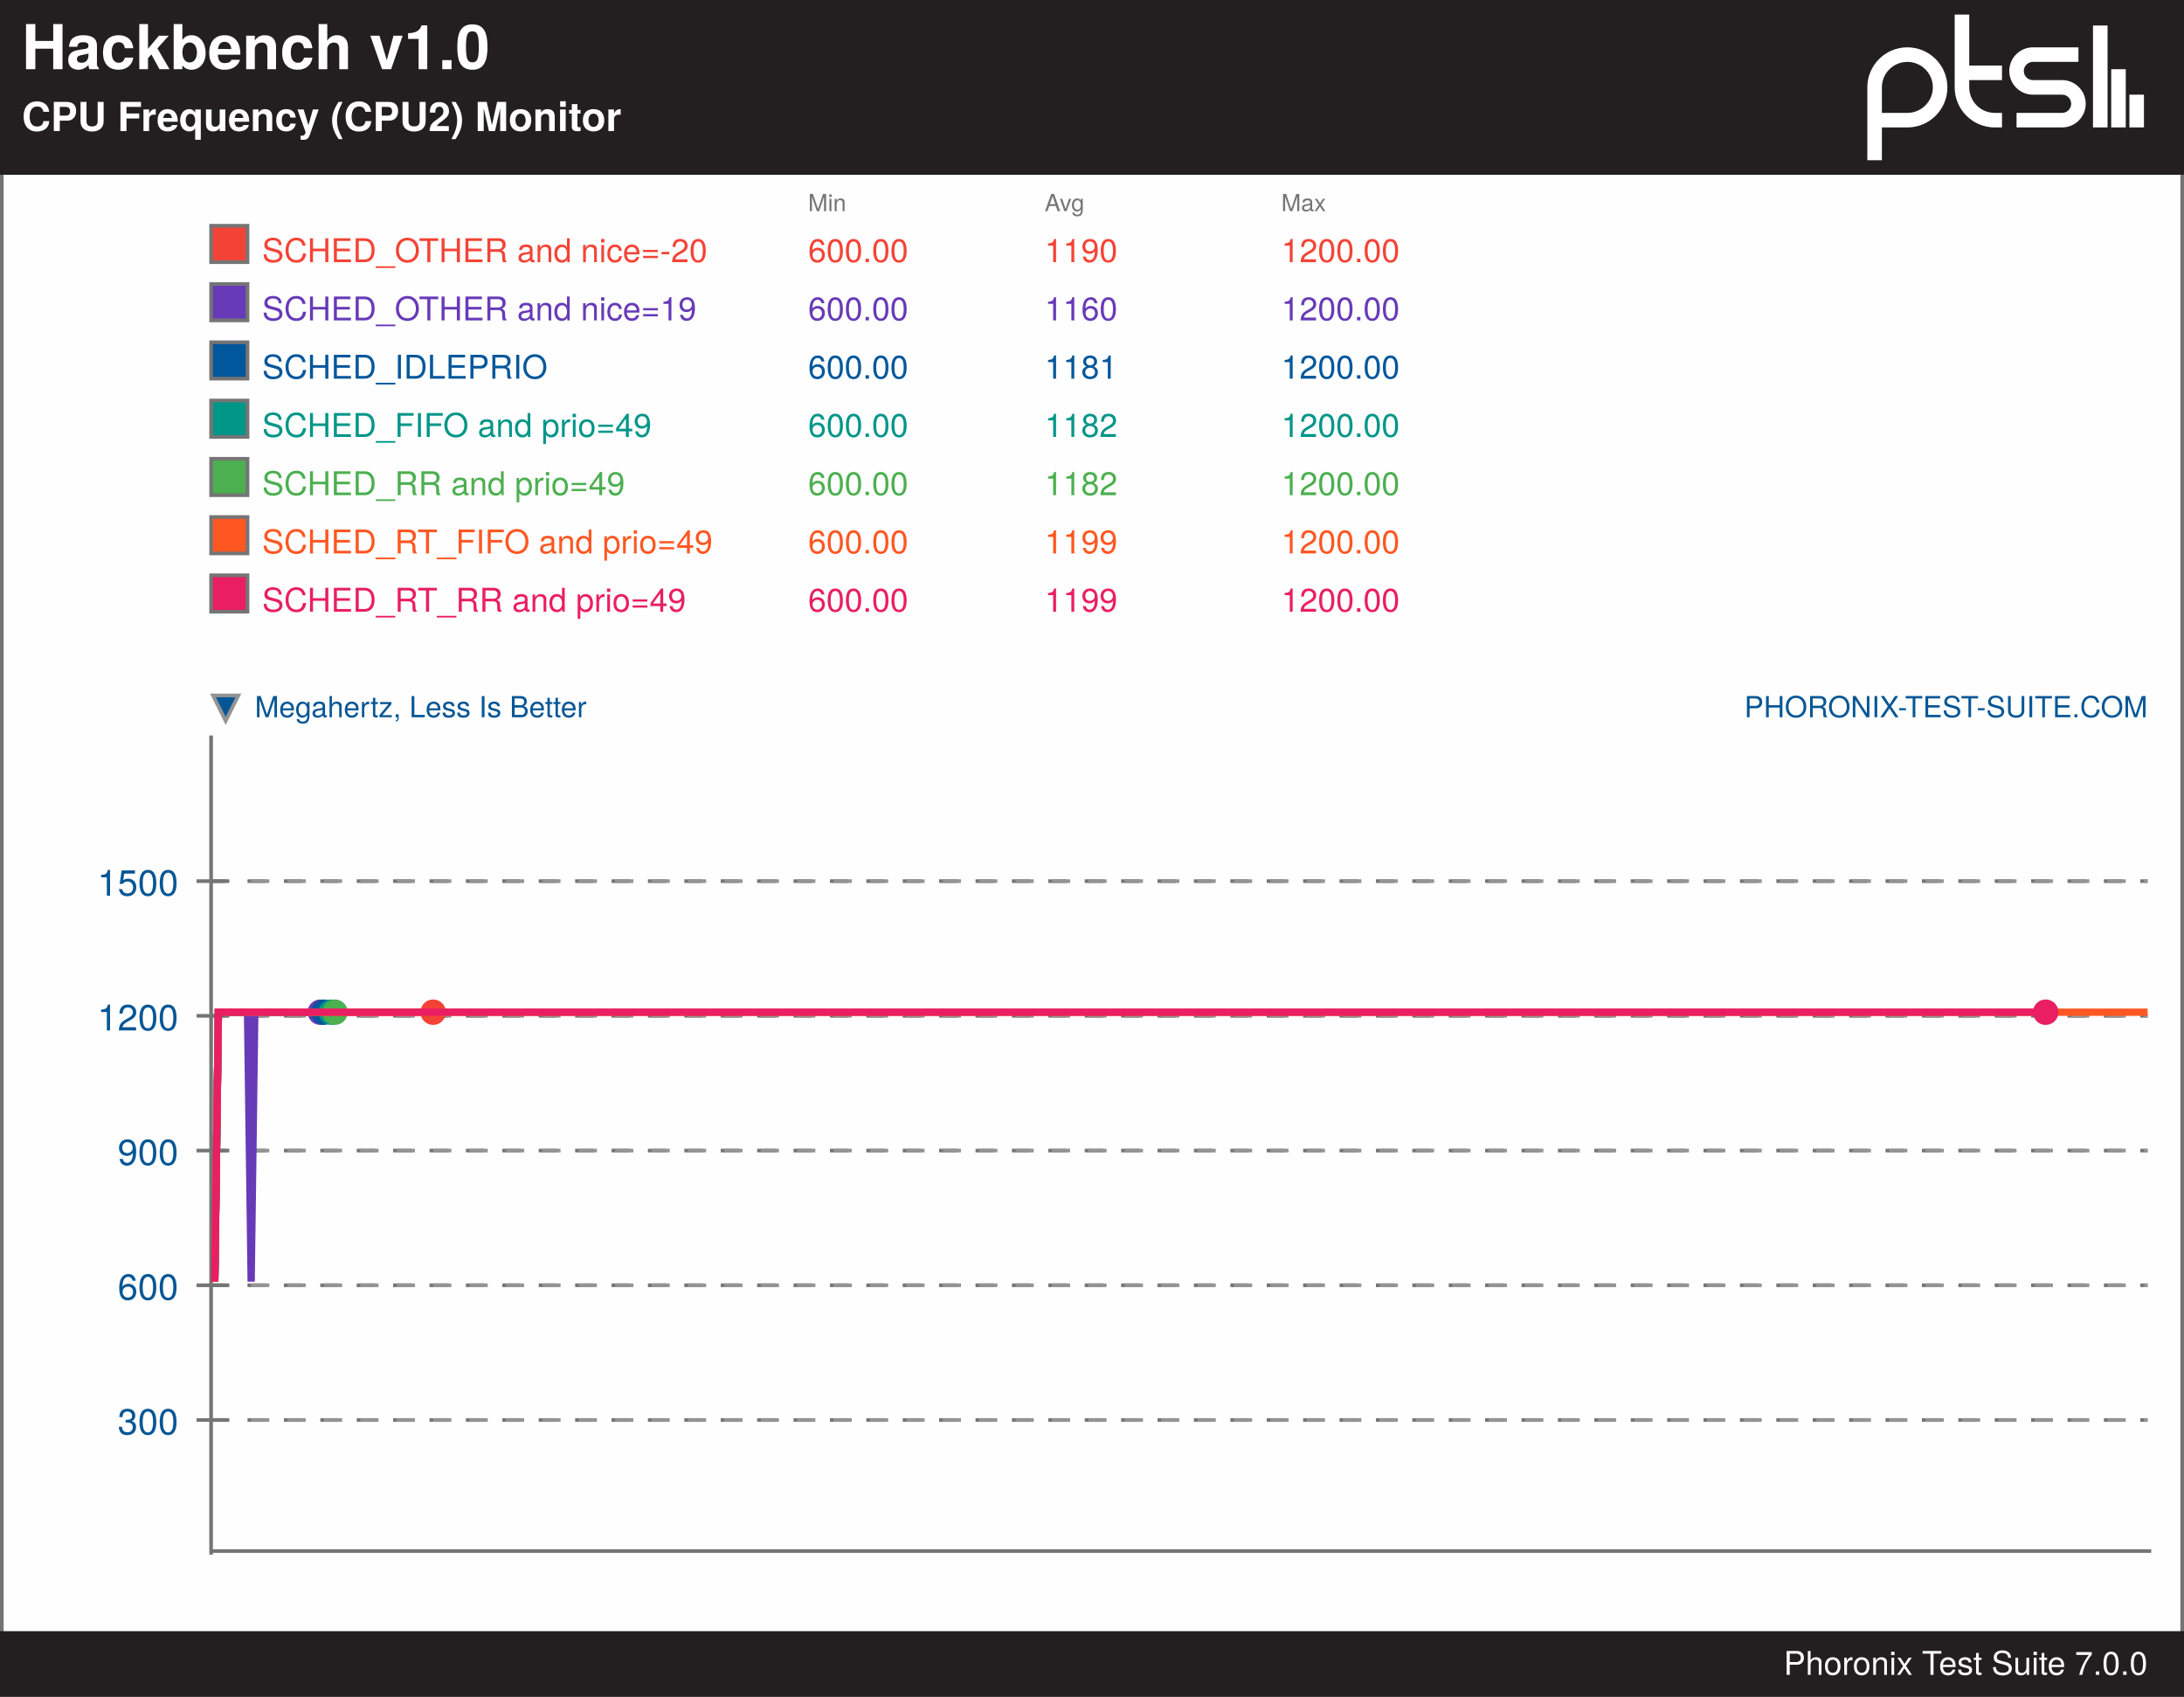
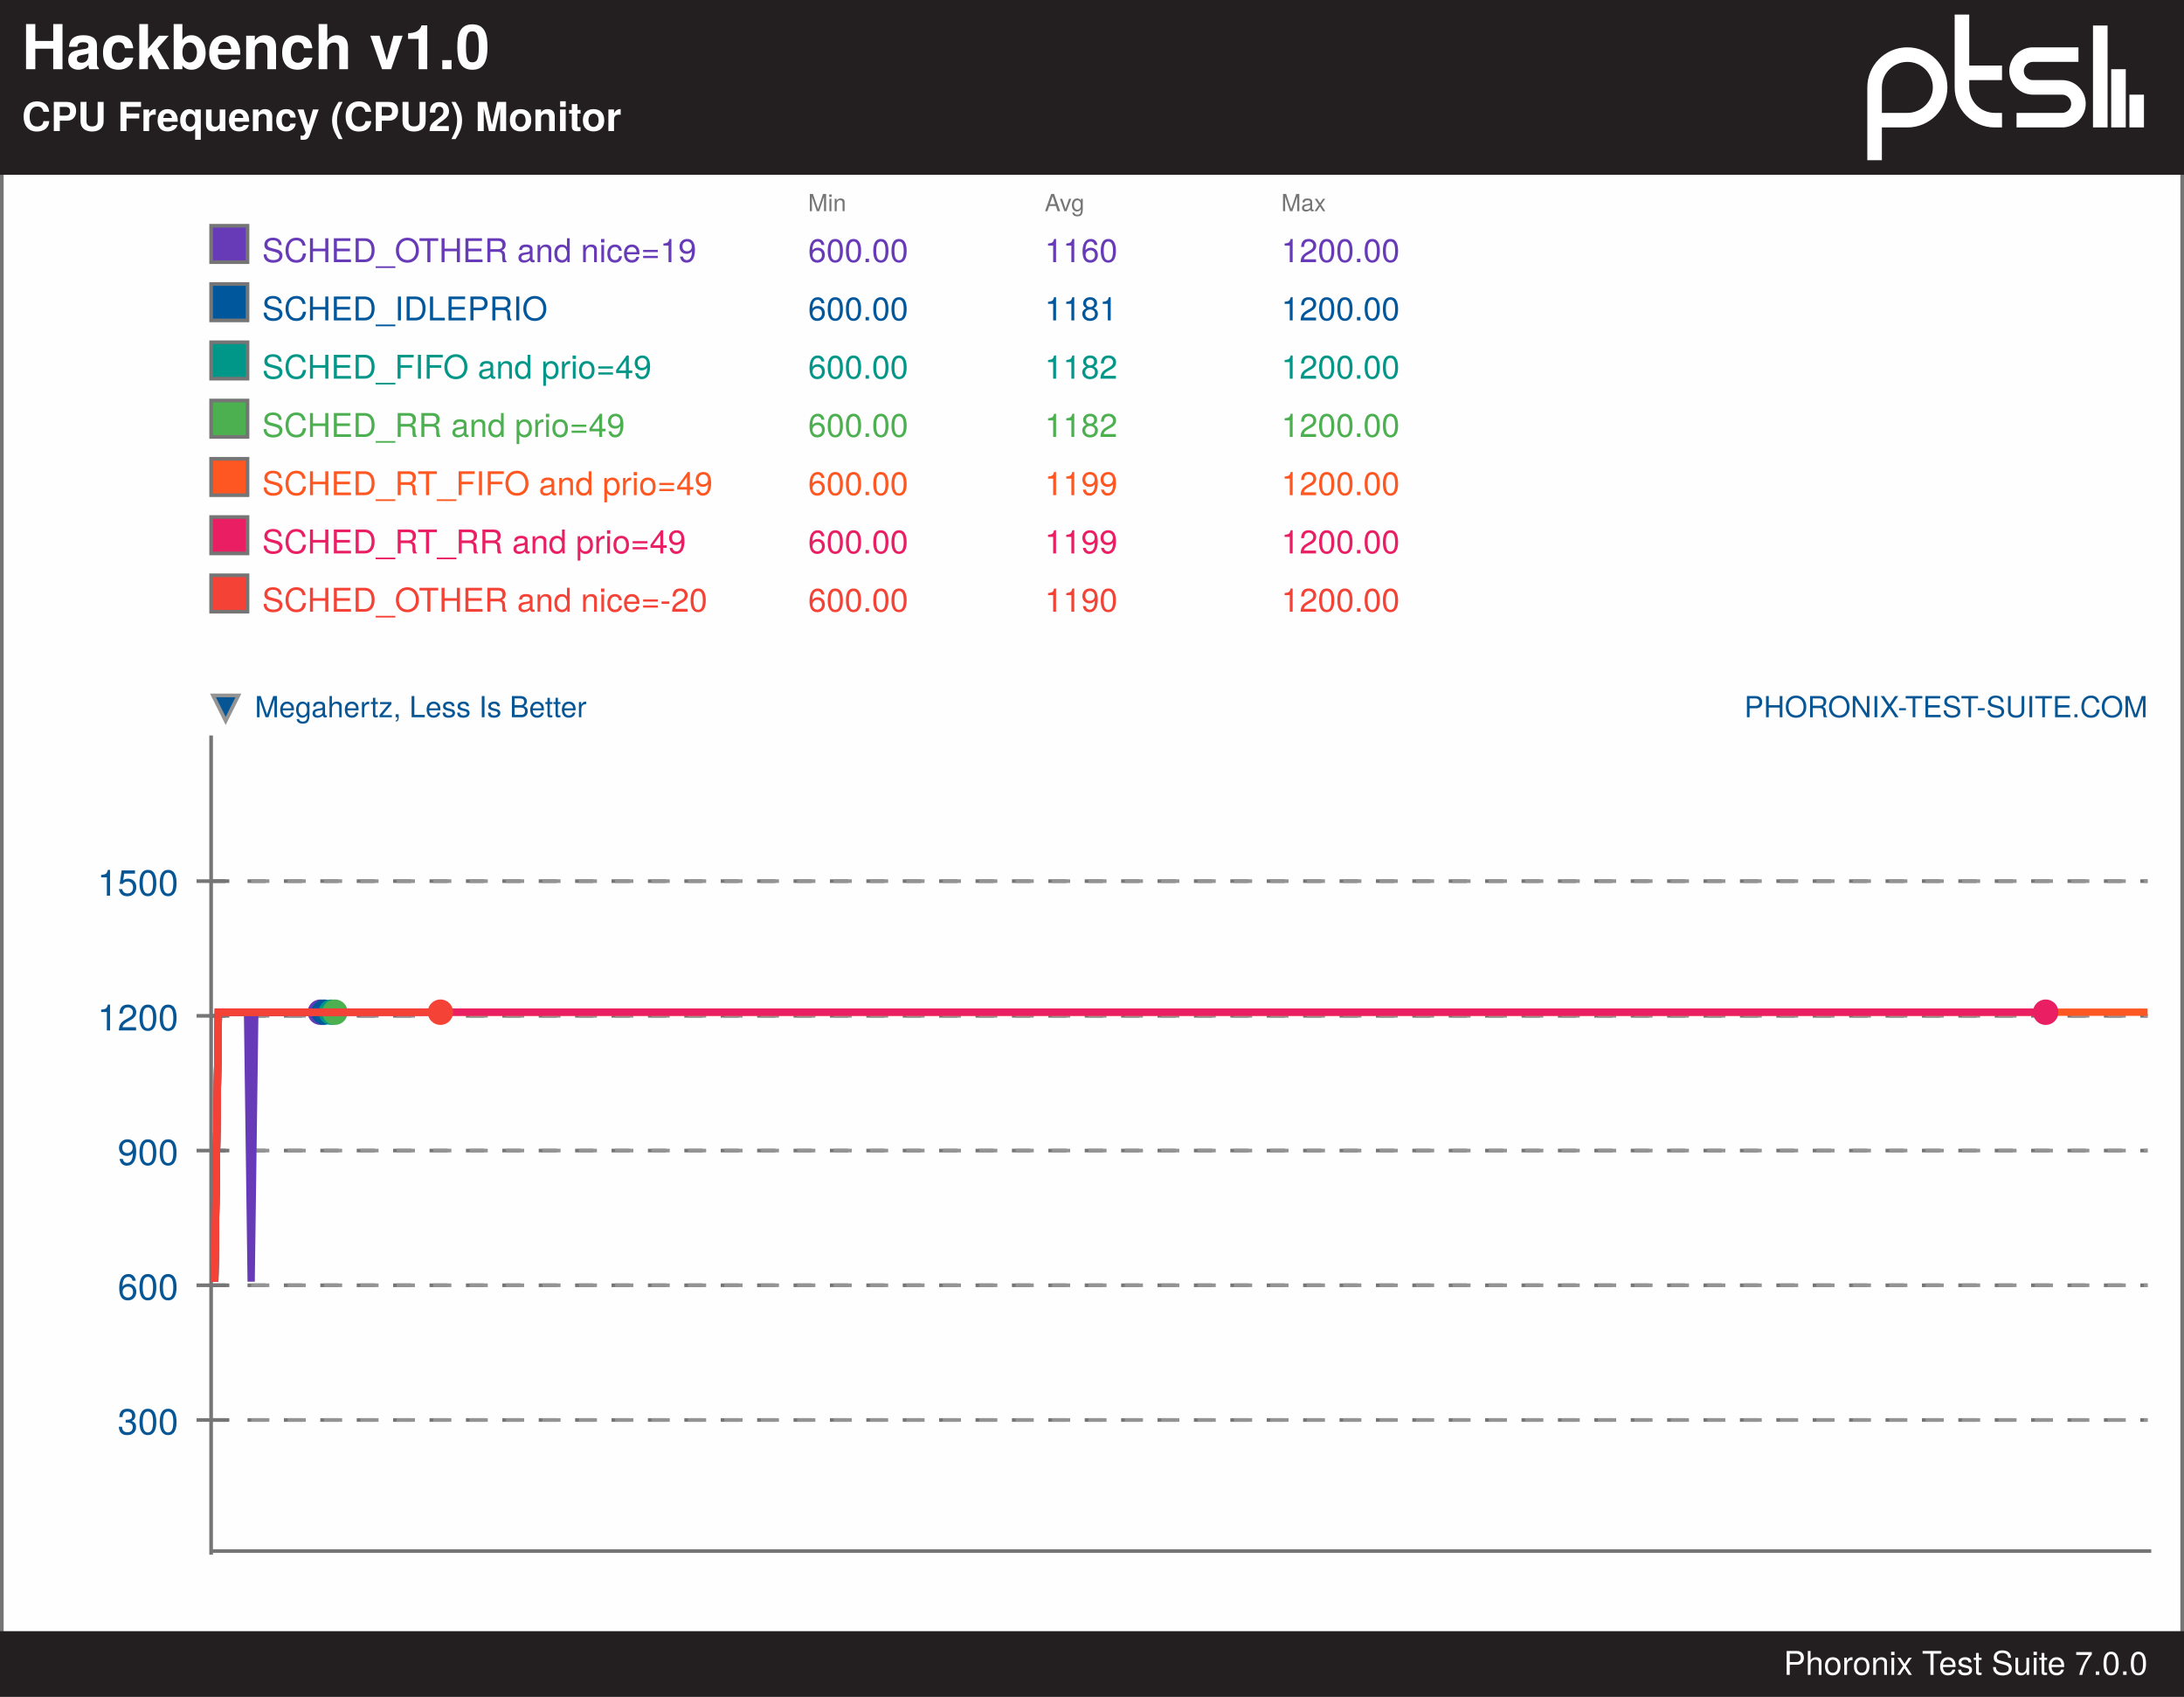
<svg xmlns="http://www.w3.org/2000/svg" xmlns:xlink="http://www.w3.org/1999/xlink" version="1.1" font-family="sans-serif, droid-sans, helvetica, verdana, tahoma" viewbox="0 0 600 466" width="600" height="466" preserveAspectRatio="xMinYMin meet">
  <rect x="0" y="0" width="600" height="466" fill="#FEFEFE" stroke="#757575" stroke-width="2" />
  <g font-size="6.5" fill="#757575">
    <text y="58" x="222">Min</text>
    <text y="58" x="287">Avg</text>
    <text y="58" x="352">Max</text>
  </g>
  <g stroke="#757575" stroke-width="1">
-     <rect x="58" y="62" width="10" height="10" fill="#f44336" />
-     <rect x="58" y="78" width="10" height="10" fill="#673ab7" />
-     <rect x="58" y="94" width="10" height="10" fill="#01579b" />
-     <rect x="58" y="110" width="10" height="10" fill="#009688" />
-     <rect x="58" y="126" width="10" height="10" fill="#4caf50" />
-     <rect x="58" y="142" width="10" height="10" fill="#ff5722" />
-     <rect x="58" y="158" width="10" height="10" fill="#e91e63" />
+     <rect x="58" y="62" width="10" height="10" fill="#673ab7" />
+     <rect x="58" y="78" width="10" height="10" fill="#01579b" />
+     <rect x="58" y="94" width="10" height="10" fill="#009688" />
+     <rect x="58" y="110" width="10" height="10" fill="#4caf50" />
+     <rect x="58" y="126" width="10" height="10" fill="#ff5722" />
+     <rect x="58" y="142" width="10" height="10" fill="#e91e63" />
+     <rect x="58" y="158" width="10" height="10" fill="#f44336" />
  </g>
-   <g font-size="9" fill="#f44336">
-     <text x="72" y="72">SCHED_OTHER and nice=-20</text>
+   <g font-size="9" fill="#673ab7">
+     <text x="72" y="72">SCHED_OTHER and nice=19</text>
    <text y="72" x="222">600.00</text>
-     <text y="72" x="287">1190</text>
+     <text y="72" x="287">1160</text>
    <text y="72" x="352">1200.00</text>
  </g>
-   <g font-size="9" fill="#673ab7">
-     <text x="72" y="88">SCHED_OTHER and nice=19</text>
+   <g font-size="9" fill="#01579b">
+     <text x="72" y="88">SCHED_IDLEPRIO</text>
    <text y="88" x="222">600.00</text>
-     <text y="88" x="287">1160</text>
+     <text y="88" x="287">1181</text>
    <text y="88" x="352">1200.00</text>
  </g>
-   <g font-size="9" fill="#01579b">
-     <text x="72" y="104">SCHED_IDLEPRIO</text>
+   <g font-size="9" fill="#009688">
+     <text x="72" y="104">SCHED_FIFO and prio=49</text>
    <text y="104" x="222">600.00</text>
-     <text y="104" x="287">1181</text>
+     <text y="104" x="287">1182</text>
    <text y="104" x="352">1200.00</text>
  </g>
-   <g font-size="9" fill="#009688">
-     <text x="72" y="120">SCHED_FIFO and prio=49</text>
+   <g font-size="9" fill="#4caf50">
+     <text x="72" y="120">SCHED_RR and prio=49</text>
    <text y="120" x="222">600.00</text>
    <text y="120" x="287">1182</text>
    <text y="120" x="352">1200.00</text>
  </g>
-   <g font-size="9" fill="#4caf50">
-     <text x="72" y="136">SCHED_RR and prio=49</text>
+   <g font-size="9" fill="#ff5722">
+     <text x="72" y="136">SCHED_RT_FIFO and prio=49</text>
    <text y="136" x="222">600.00</text>
-     <text y="136" x="287">1182</text>
+     <text y="136" x="287">1199</text>
    <text y="136" x="352">1200.00</text>
  </g>
-   <g font-size="9" fill="#ff5722">
-     <text x="72" y="152">SCHED_RT_FIFO and prio=49</text>
+   <g font-size="9" fill="#e91e63">
+     <text x="72" y="152">SCHED_RT_RR and prio=49</text>
    <text y="152" x="222">600.00</text>
    <text y="152" x="287">1199</text>
    <text y="152" x="352">1200.00</text>
  </g>
-   <g font-size="9" fill="#e91e63">
-     <text x="72" y="168">SCHED_RT_RR and prio=49</text>
+   <g font-size="9" fill="#f44336">
+     <text x="72" y="168">SCHED_OTHER and nice=-20</text>
    <text y="168" x="222">600.00</text>
-     <text y="168" x="287">1199</text>
+     <text y="168" x="287">1190</text>
    <text y="168" x="352">1200.00</text>
  </g>
  <g stroke="#757575" stroke-width="1">
    <line x1="58" y1="202" x2="58" y2="427" />
    <line x1="58" y1="426" x2="591" y2="426" />
  </g>
  <a xlink:href="http://www.phoronix-test-suite.com/" xlink:show="new">
    <text x="590" y="197" font-size="8" fill="#065695" text-anchor="end" xlink:show="new">PHORONIX-TEST-SUITE.COM</text>
  </a>
  <polygon points="62,198 65.5,191 58.5,191" fill="#065695" stroke="#949494" stroke-width="1" />
  <text x="70" y="197" font-size="8" fill="#065695" text-anchor="start">Megahertz, Less Is Better</text>
  <rect x="0" y="0" width="600" height="48" fill="#231f20" />
  <text x="6" y="19" font-size="17" fill="#FEFEFE" text-anchor="start" xlink:show="new" font-weight="bold">Hackbench v1.0</text>
  <text x="6" y="36" font-size="11" font-weight="bold" fill="#FEFEFE" text-anchor="start">CPU Frequency (CPU2) Monitor</text>
  <path d="m74 22v9m-5-16v16m-5-28v28m-23-2h12.5c2.485 0 4.5-2.015 4.5-4.5s-2.015-4.5-4.5-4.5h-8c-2.485 0-4.5-2.015-4.5-4.5s2.015-4.5 4.5-4.5h12.5m-21 5h-11m11 13h-2c-4.971 0-9-4.029-9-9v-20m-24 40v-20c0-4.971 4.029-9 9-9 4.971 0 9 4.029 9 9s-4.029 9-9 9h-9" stroke="#ffffff" stroke-width="4" fill="none" transform="translate(513,4)" />
  <g stroke="#757575" stroke-width="1" stroke-dasharray="5,5">
    <line x1="58" y1="390" x2="590" y2="390" />
    <line x1="58" y1="353" x2="590" y2="353" />
    <line x1="58" y1="316" x2="590" y2="316" />
    <line x1="58" y1="279" x2="590" y2="279" />
    <line x1="58" y1="242" x2="590" y2="242" />
  </g>
  <g stroke="#757575" stroke-width="1">
    <line x1="54" y1="390" x2="62" y2="390" />
    <line x1="54" y1="353" x2="62" y2="353" />
    <line x1="54" y1="316" x2="62" y2="316" />
    <line x1="54" y1="279" x2="62" y2="279" />
    <line x1="54" y1="242" x2="62" y2="242" />
  </g>
  <g stroke="#949494" stroke-width="1" stroke-dasharray="5,5">
    <line x1="69" y1="390" x2="590" y2="390" />
    <line x1="69" y1="353" x2="590" y2="353" />
    <line x1="69" y1="316" x2="590" y2="316" />
    <line x1="69" y1="279" x2="590" y2="279" />
    <line x1="69" y1="242" x2="590" y2="242" />
  </g>
  <g font-size="10" fill="#065695" text-anchor="end">
    <text x="49" y="394">300</text>
    <text x="49" y="357">600</text>
    <text x="49" y="320">900</text>
    <text x="49" y="283">1200</text>
    <text x="49" y="246">1500</text>
  </g>
-   <g stroke="#f44336" stroke-width="1" fill="#f44336">
-     <polyline points="59,352 60,278 61,278 62,278 63,278 64,278 65,278 66,278 67,278 68,278 69,278 70,278 71,278 72,278 73,278 74,278 75,278 76,278 77,278 78,278 79,278 80,278 81,278 82,278 83,278 84,278 85,278 86,278 87,278 88,278 89,278 90,278 91,278 92,278 93,278 94,278 95,278 96,278 97,278 98,278 99,278 100,278 101,278 102,278 103,278 104,278 105,278 106,278 107,278 108,278 109,278 110,278 111,278 112,278 113,278 114,278 115,278 116,278 117,278 118,278 119,278" fill="none" stroke-width="2" />
-     <ellipse cx="119" cy="278" rx="3" ry="3" xlink:title="SCHED_OTHER and nice=-20: 1200.00" />
-   </g>
  <g stroke="#673ab7" stroke-width="1" fill="#673ab7">
    <polyline points="59,352 60,278 61,278 62,278 63,278 64,278 65,278 66,278 67,278 68,278 69,352 70,278 71,278 72,278 73,278 74,278 75,278 76,278 77,278 78,278 79,278 80,278 81,278 82,278 83,278 84,278 85,278 86,278 87,278 88,278" fill="none" stroke-width="2" />
    <ellipse cx="88" cy="278" rx="3" ry="3" xlink:title="SCHED_OTHER and nice=19: 1200.00" />
  </g>
  <g stroke="#01579b" stroke-width="1" fill="#01579b">
    <polyline points="59,352 60,278 61,278 62,278 63,278 64,278 65,278 66,278 67,278 68,278 69,278 70,278 71,278 72,278 73,278 74,278 75,278 76,278 77,278 78,278 79,278 80,278 81,278 82,278 83,278 84,278 85,278 86,278 87,278 88,278 89,278" fill="none" stroke-width="2" />
    <ellipse cx="89" cy="278" rx="3" ry="3" xlink:title="SCHED_IDLEPRIO: 1200.00" />
  </g>
  <g stroke="#009688" stroke-width="1" fill="#009688">
    <polyline points="59,352 60,278 61,278 62,278 63,278 64,278 65,278 66,278 67,278 68,278 69,278 70,278 71,278 72,278 73,278 74,278 75,278 76,278 77,278 78,278 79,278 80,278 81,278 82,278 83,278 84,278 85,278 86,278 87,278 88,278 89,278 90,278 91,278" fill="none" stroke-width="2" />
    <ellipse cx="91" cy="278" rx="3" ry="3" xlink:title="SCHED_FIFO and prio=49: 1200.00" />
  </g>
  <g stroke="#4caf50" stroke-width="1" fill="#4caf50">
    <polyline points="59,352 60,278 61,278 62,278 63,278 64,278 65,278 66,278 67,278 68,278 69,278 70,278 71,278 72,278 73,278 74,278 75,278 76,278 77,278 78,278 79,278 80,278 81,278 82,278 83,278 84,278 85,278 86,278 87,278 88,278 89,278 90,278 91,278 92,278" fill="none" stroke-width="2" />
    <ellipse cx="92" cy="278" rx="3" ry="3" xlink:title="SCHED_RR and prio=49: 1200.00" />
  </g>
  <g stroke="#ff5722" stroke-width="1" fill="#ff5722">
    <polyline points="59,352 60,278 61,278 62,278 63,278 64,278 65,278 66,278 67,278 68,278 69,278 70,278 71,278 72,278 73,278 74,278 75,278 76,278 77,278 78,278 79,278 80,278 81,278 82,278 83,278 84,278 85,278 86,278 87,278 88,278 89,278 90,278 91,278 92,278 93,278 94,278 95,278 96,278 97,278 98,278 99,278 100,278 101,278 102,278 103,278 104,278 105,278 106,278 107,278 108,278 109,278 110,278 111,278 112,278 113,278 114,278 115,278 116,278 117,278 118,278 119,278 120,278 121,278 122,278 123,278 124,278 125,278 126,278 127,278 128,278 129,278 130,278 131,278 132,278 133,278 134,278 135,278 136,278 137,278 138,278 139,278 140,278 141,278 142,278 143,278 144,278 145,278 146,278 148,278 149,278 150,278 151,278 152,278 153,278 154,278 155,278 156,278 157,278 158,278 159,278 160,278 161,278 162,278 163,278 164,278 165,278 166,278 167,278 168,278 169,278 170,278 171,278 172,278 173,278 174,278 175,278 176,278 177,278 178,278 179,278 180,278 181,278 182,278 183,278 184,278 185,278 186,278 187,278 188,278 189,278 190,278 191,278 192,278 193,278 194,278 195,278 196,278 197,278 198,278 199,278 200,278 201,278 202,278 203,278 204,278 205,278 206,278 207,278 208,278 209,278 210,278 211,278 212,278 213,278 214,278 215,278 216,278 217,278 218,278 219,278 220,278 221,278 222,278 223,278 224,278 225,278 226,278 227,278 228,278 229,278 230,278 231,278 232,278 233,278 234,278 235,278 236,278 237,278 238,278 239,278 240,278 241,278 242,278 243,278 244,278 245,278 246,278 247,278 248,278 249,278 250,278 251,278 252,278 253,278 254,278 255,278 256,278 257,278 258,278 259,278 260,278 261,278 262,278 263,278 264,278 265,278 266,278 267,278 268,278 269,278 270,278 271,278 272,278 273,278 274,278 275,278 276,278 277,278 278,278 279,278 280,278 281,278 282,278 283,278 284,278 285,278 286,278 287,278 288,278 289,278 290,278 291,278 292,278 293,278 294,278 295,278 296,278 297,278 298,278 299,278 300,278 301,278 302,278 303,278 304,278 305,278 306,278 307,278 308,278 309,278 310,278 311,278 312,278 313,278 314,278 315,278 316,278 317,278 318,278 319,278 320,278 321,278 322,278 323,278 325,278 326,278 327,278 328,278 329,278 330,278 331,278 332,278 333,278 334,278 335,278 336,278 337,278 338,278 339,278 340,278 341,278 342,278 343,278 344,278 345,278 346,278 347,278 348,278 349,278 350,278 351,278 352,278 353,278 354,278 355,278 356,278 357,278 358,278 359,278 360,278 361,278 362,278 363,278 364,278 365,278 366,278 367,278 368,278 369,278 370,278 371,278 372,278 373,278 374,278 375,278 376,278 377,278 378,278 379,278 380,278 381,278 382,278 383,278 384,278 385,278 386,278 387,278 388,278 389,278 390,278 391,278 392,278 393,278 394,278 395,278 396,278 397,278 398,278 399,278 400,278 401,278 402,278 403,278 404,278 405,278 406,278 407,278 408,278 409,278 410,278 411,278 412,278 413,278 414,278 415,278 416,278 417,278 418,278 419,278 420,278 421,278 422,278 423,278 424,278 425,278 426,278 427,278 428,278 429,278 430,278 431,278 432,278 433,278 434,278 435,278 436,278 437,278 438,278 439,278 440,278 441,278 442,278 443,278 444,278 445,278 446,278 447,278 448,278 449,278 450,278 451,278 452,278 453,278 454,278 455,278 456,278 457,278 458,278 459,278 460,278 461,278 462,278 463,278 464,278 465,278 466,278 467,278 468,278 469,278 470,278 471,278 472,278 473,278 474,278 475,278 476,278 477,278 478,278 479,278 480,278 481,278 482,278 483,278 484,278 485,278 486,278 487,278 488,278 489,278 490,278 491,278 492,278 493,278 494,278 495,278 496,278 497,278 498,278 499,278 500,278 502,278 503,278 504,278 505,278 506,278 507,278 508,278 509,278 510,278 511,278 512,278 513,278 514,278 515,278 516,278 517,278 518,278 519,278 520,278 521,278 522,278 523,278 524,278 525,278 526,278 527,278 528,278 529,278 530,278 531,278 532,278 533,278 534,278 535,278 536,278 537,278 538,278 539,278 540,278 541,278 542,278 543,278 544,278 545,278 546,278 547,278 548,278 549,278 550,278 551,278 552,278 553,278 554,278 555,278 556,278 557,278 558,278 559,278 560,278 561,278 562,278 563,278 564,278 565,278 566,278 567,278 568,278 569,278 570,278 571,278 572,278 573,278 574,278 575,278 576,278 577,278 578,278 579,278 580,278 581,278 582,278 583,278 584,278 585,278 586,278 587,278 588,278 589,278 590,278" fill="none" stroke-width="2" />
  </g>
  <g stroke="#e91e63" stroke-width="1" fill="#e91e63">
    <polyline points="59,352 60,278 61,278 62,278 63,278 64,278 65,278 66,278 67,278 68,278 69,278 70,278 71,278 72,278 73,278 74,278 75,278 76,278 77,278 78,278 79,278 80,278 81,278 82,278 83,278 84,278 85,278 86,278 87,278 88,278 89,278 90,278 91,278 92,278 93,278 94,278 95,278 96,278 97,278 98,278 99,278 100,278 101,278 102,278 103,278 104,278 105,278 106,278 107,278 108,278 109,278 110,278 111,278 112,278 113,278 114,278 115,278 116,278 117,278 118,278 119,278 120,278 121,278 122,278 123,278 124,278 125,278 126,278 127,278 128,278 129,278 130,278 131,278 132,278 133,278 134,278 135,278 136,278 137,278 138,278 139,278 140,278 141,278 142,278 143,278 144,278 145,278 146,278 148,278 149,278 150,278 151,278 152,278 153,278 154,278 155,278 156,278 157,278 158,278 159,278 160,278 161,278 162,278 163,278 164,278 165,278 166,278 167,278 168,278 169,278 170,278 171,278 172,278 173,278 174,278 175,278 176,278 177,278 178,278 179,278 180,278 181,278 182,278 183,278 184,278 185,278 186,278 187,278 188,278 189,278 190,278 191,278 192,278 193,278 194,278 195,278 196,278 197,278 198,278 199,278 200,278 201,278 202,278 203,278 204,278 205,278 206,278 207,278 208,278 209,278 210,278 211,278 212,278 213,278 214,278 215,278 216,278 217,278 218,278 219,278 220,278 221,278 222,278 223,278 224,278 225,278 226,278 227,278 228,278 229,278 230,278 231,278 232,278 233,278 234,278 235,278 236,278 237,278 238,278 239,278 240,278 241,278 242,278 243,278 244,278 245,278 246,278 247,278 248,278 249,278 250,278 251,278 252,278 253,278 254,278 255,278 256,278 257,278 258,278 259,278 260,278 261,278 262,278 263,278 264,278 265,278 266,278 267,278 268,278 269,278 270,278 271,278 272,278 273,278 274,278 275,278 276,278 277,278 278,278 279,278 280,278 281,278 282,278 283,278 284,278 285,278 286,278 287,278 288,278 289,278 290,278 291,278 292,278 293,278 294,278 295,278 296,278 297,278 298,278 299,278 300,278 301,278 302,278 303,278 304,278 305,278 306,278 307,278 308,278 309,278 310,278 311,278 312,278 313,278 314,278 315,278 316,278 317,278 318,278 319,278 320,278 321,278 322,278 323,278 325,278 326,278 327,278 328,278 329,278 330,278 331,278 332,278 333,278 334,278 335,278 336,278 337,278 338,278 339,278 340,278 341,278 342,278 343,278 344,278 345,278 346,278 347,278 348,278 349,278 350,278 351,278 352,278 353,278 354,278 355,278 356,278 357,278 358,278 359,278 360,278 361,278 362,278 363,278 364,278 365,278 366,278 367,278 368,278 369,278 370,278 371,278 372,278 373,278 374,278 375,278 376,278 377,278 378,278 379,278 380,278 381,278 382,278 383,278 384,278 385,278 386,278 387,278 388,278 389,278 390,278 391,278 392,278 393,278 394,278 395,278 396,278 397,278 398,278 399,278 400,278 401,278 402,278 403,278 404,278 405,278 406,278 407,278 408,278 409,278 410,278 411,278 412,278 413,278 414,278 415,278 416,278 417,278 418,278 419,278 420,278 421,278 422,278 423,278 424,278 425,278 426,278 427,278 428,278 429,278 430,278 431,278 432,278 433,278 434,278 435,278 436,278 437,278 438,278 439,278 440,278 441,278 442,278 443,278 444,278 445,278 446,278 447,278 448,278 449,278 450,278 451,278 452,278 453,278 454,278 455,278 456,278 457,278 458,278 459,278 460,278 461,278 462,278 463,278 464,278 465,278 466,278 467,278 468,278 469,278 470,278 471,278 472,278 473,278 474,278 475,278 476,278 477,278 478,278 479,278 480,278 481,278 482,278 483,278 484,278 485,278 486,278 487,278 488,278 489,278 490,278 491,278 492,278 493,278 494,278 495,278 496,278 497,278 498,278 499,278 500,278 502,278 503,278 504,278 505,278 506,278 507,278 508,278 509,278 510,278 511,278 512,278 513,278 514,278 515,278 516,278 517,278 518,278 519,278 520,278 521,278 522,278 523,278 524,278 525,278 526,278 527,278 528,278 529,278 530,278 531,278 532,278 533,278 534,278 535,278 536,278 537,278 538,278 539,278 540,278 541,278 542,278 543,278 544,278 545,278 546,278 547,278 548,278 549,278 550,278 551,278 552,278 553,278 554,278 555,278 556,278 557,278 558,278 559,278 560,278 561,278 562,278" fill="none" stroke-width="2" />
    <ellipse cx="562" cy="278" rx="3" ry="3" xlink:title="SCHED_RT_RR and prio=49: 1200.00" />
  </g>
+   <g stroke="#f44336" stroke-width="1" fill="#f44336">
+     <polyline points="59,352 60,278 61,278 62,278 63,278 64,278 65,278 66,278 67,278 68,278 69,278 70,278 71,278 72,278 73,278 74,278 75,278 76,278 77,278 78,278 79,278 80,278 81,278 82,278 83,278 84,278 85,278 86,278 87,278 88,278 89,278 90,278 91,278 92,278 93,278 94,278 95,278 96,278 97,278 98,278 99,278 100,278 101,278 102,278 103,278 104,278 105,278 106,278 107,278 108,278 109,278 110,278 111,278 112,278 113,278 114,278 115,278 116,278 117,278 118,278 119,278 120,278 121,278" fill="none" stroke-width="2" />
+     <ellipse cx="121" cy="278" rx="3" ry="3" xlink:title="SCHED_OTHER and nice=-20: 1200.00" />
+   </g>
  <rect x="0" y="448" width="600" height="18" fill="#231f20" />
  <a xlink:href="http://www.phoronix-test-suite.com/" xlink:show="new">
    <text x="590" y="460" font-size="9" fill="#FEFEFE" text-anchor="end" xlink:show="new">Phoronix Test Suite 7.0.0</text>
  </a>
</svg>
